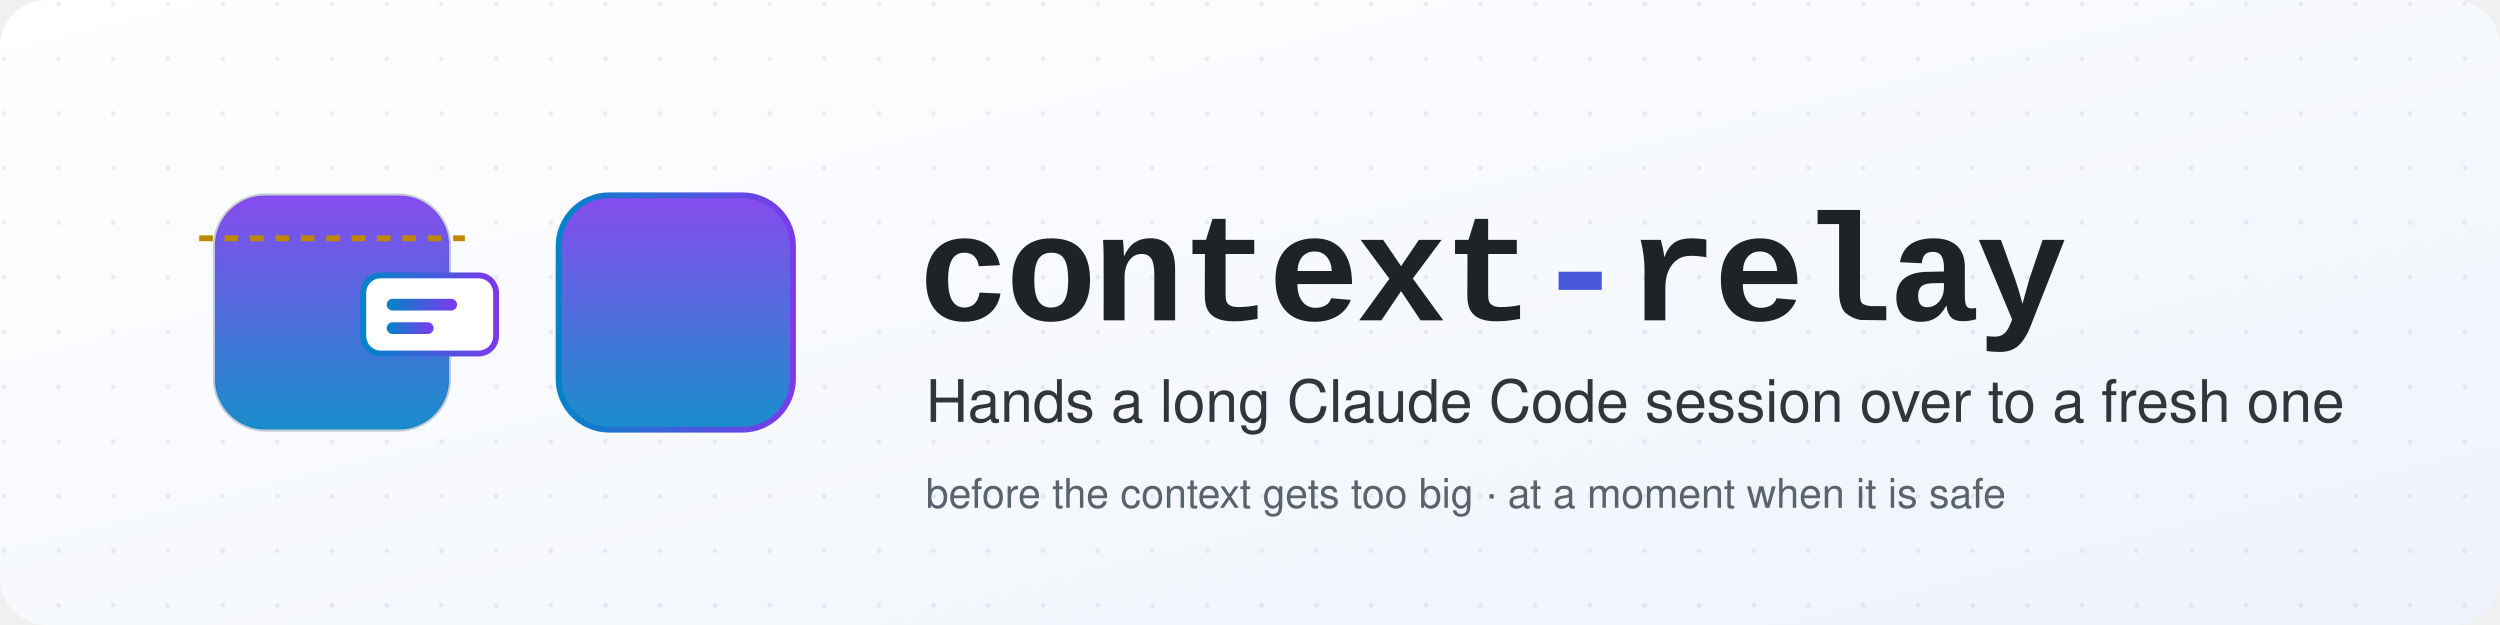
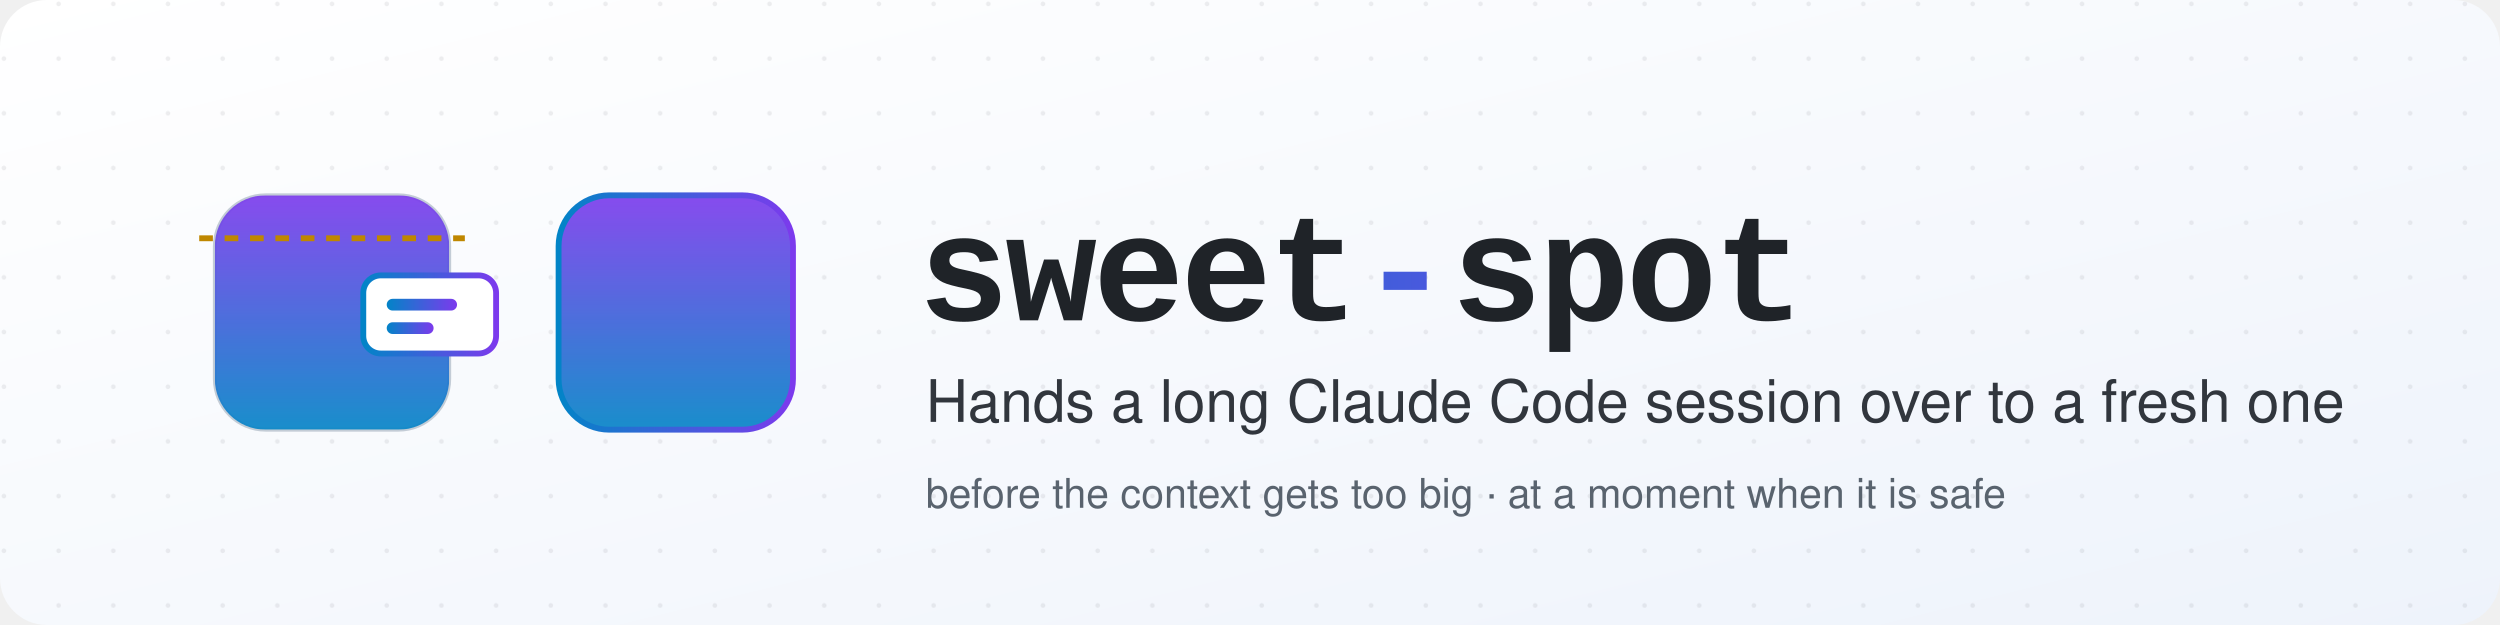
- <svg xmlns="http://www.w3.org/2000/svg" width="1280" height="320" viewBox="0 0 1280 320" role="img" aria-label="context-relay: hands a long Claude Code session over to a fresh one">
+ <svg xmlns="http://www.w3.org/2000/svg" width="1280" height="320" viewBox="0 0 1280 320" role="img" aria-label="sweet-spot: hands a long Claude Code session over to a fresh one">
  <defs>
    <linearGradient id="bg" x1="0" y1="0" x2="1" y2="1">
      <stop offset="0" stop-color="#ffffff" />
      <stop offset="1" stop-color="#eef3fb" />
    </linearGradient>
    <linearGradient id="accent" x1="0" y1="0" x2="1" y2="0">
      <stop offset="0" stop-color="#0284c7" />
      <stop offset="1" stop-color="#7c3aed" />
    </linearGradient>
    <linearGradient id="fill" x1="0" y1="1" x2="0" y2="0">
      <stop offset="0" stop-color="#0284c7" />
      <stop offset="1" stop-color="#7c3aed" />
    </linearGradient>
    <pattern id="dots" width="28" height="28" patternUnits="userSpaceOnUse">
      <circle cx="2" cy="2" r="1.2" fill="#0d1117" opacity="0.07" />
    </pattern>
    <clipPath id="g1">
      <rect x="0" y="0" width="120" height="120" rx="26" />
    </clipPath>
    <style>
      .mono { font-family: ui-monospace, SFMono-Regular, Menlo, Consolas, "Liberation Mono", monospace; }
      .sans { font-family: -apple-system, BlinkMacSystemFont, "Segoe UI", Helvetica, Arial, sans-serif; }
      .card { animation: card 5s ease-in-out infinite; }
      @keyframes card { 0%, 15% { transform: translate(0,0); opacity: 0; } 25% { transform: translate(0,0); opacity: 1; } 60%, 80% { transform: translate(104px,0); opacity: 1; } 90% { transform: translate(104px,0); opacity: 0; } 100% { transform: translate(0,0); opacity: 0; } }
      .old { animation: old 5s ease-in-out infinite; transform-box: fill-box; transform-origin: bottom; }
      @keyframes old { 0%, 55% { transform: scaleY(1); } 85%, 100% { transform: scaleY(0.12); } }
      .new { animation: nw 5s ease-in-out infinite; transform-box: fill-box; transform-origin: bottom; }
      @keyframes nw { 0%, 55% { transform: scaleY(0.12); } 85%, 100% { transform: scaleY(0.85); } }
    </style>
  </defs>
  <rect width="1280" height="320" rx="24" fill="url(#bg)" />
  <rect width="1280" height="320" rx="24" fill="url(#dots)" />
  <g transform="translate(110 75.0) scale(1.0)">
    <g transform="translate(0 25)">
      <rect width="120" height="120" rx="26" fill="#eaeef3" stroke="#c3ccd6" stroke-width="2" />
      <g clip-path="url(#g1)">
        <rect class="old" x="0" y="0" width="120" height="120" fill="url(#fill)" opacity="0.9" />
      </g>
      <line x1="-8" y1="22" x2="128" y2="22" stroke="#bf8700" stroke-width="3" stroke-dasharray="7 6" />
    </g>
    <g transform="translate(176 25)">
      <rect width="120" height="120" rx="26" fill="#eaeef3" stroke="#c3ccd6" stroke-width="2" />
      <g clip-path="url(#g1)">
        <rect class="new" x="0" y="0" width="120" height="120" fill="url(#fill)" opacity="0.9" />
      </g>
      <rect width="120" height="120" rx="26" fill="none" stroke="url(#accent)" stroke-width="3" />
    </g>
    <g class="card">
      <rect x="76" y="66" width="68" height="40" rx="9" fill="#ffffff" stroke="url(#accent)" stroke-width="3" />
      <rect x="88" y="78" width="36" height="6" rx="3" fill="url(#accent)" />
      <rect x="88" y="90" width="24" height="6" rx="3" fill="url(#accent)" />
    </g>
  </g>
-   <text x="470" y="164.0" class="mono" font-size="78" font-weight="700" fill="#1f2328" letter-spacing="-2">context<tspan fill="url(#accent)">-</tspan>relay</text>
+   <text x="470" y="164.0" class="mono" font-size="78" font-weight="700" fill="#1f2328" letter-spacing="-2">sweet<tspan fill="url(#accent)">-</tspan>spot</text>
  <text x="474" y="216.0" class="sans" font-size="30" fill="#31363d">Hands a long Claude Code session over to a fresh one</text>
  <text x="474" y="260.0" class="sans" font-size="21" fill="#59636e">before the context gets too big · at a moment when it is safe</text>
</svg>
